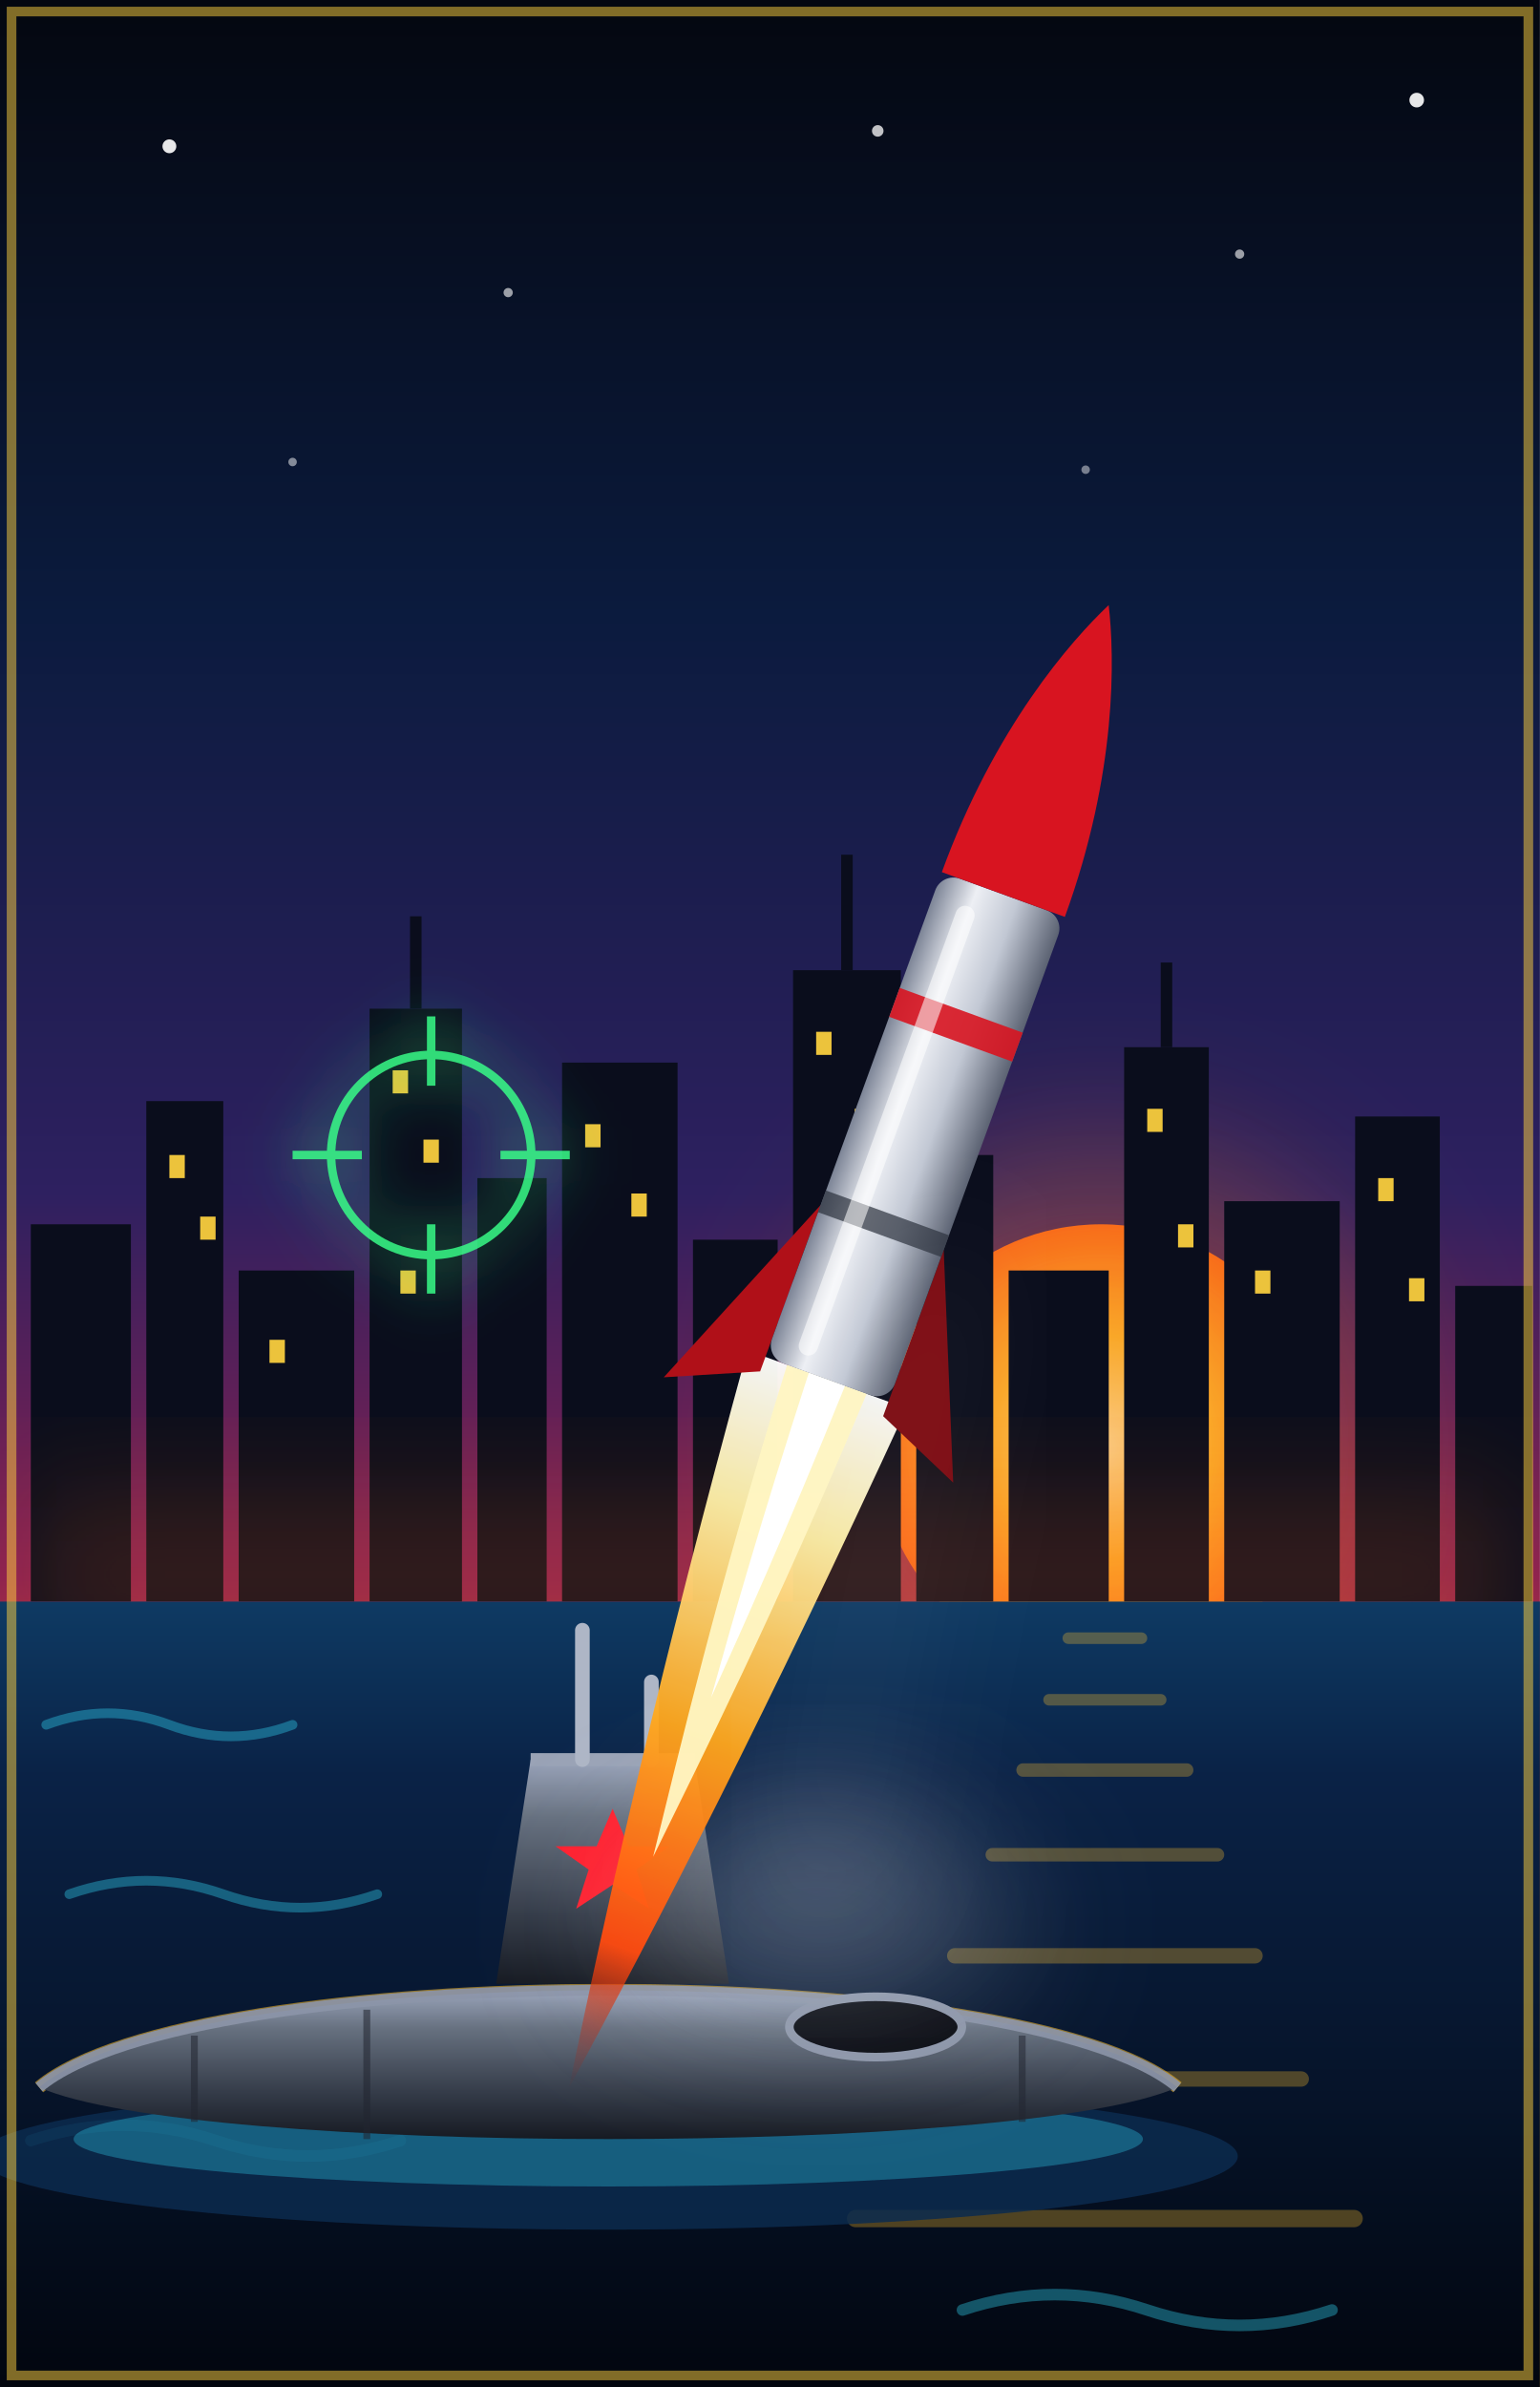
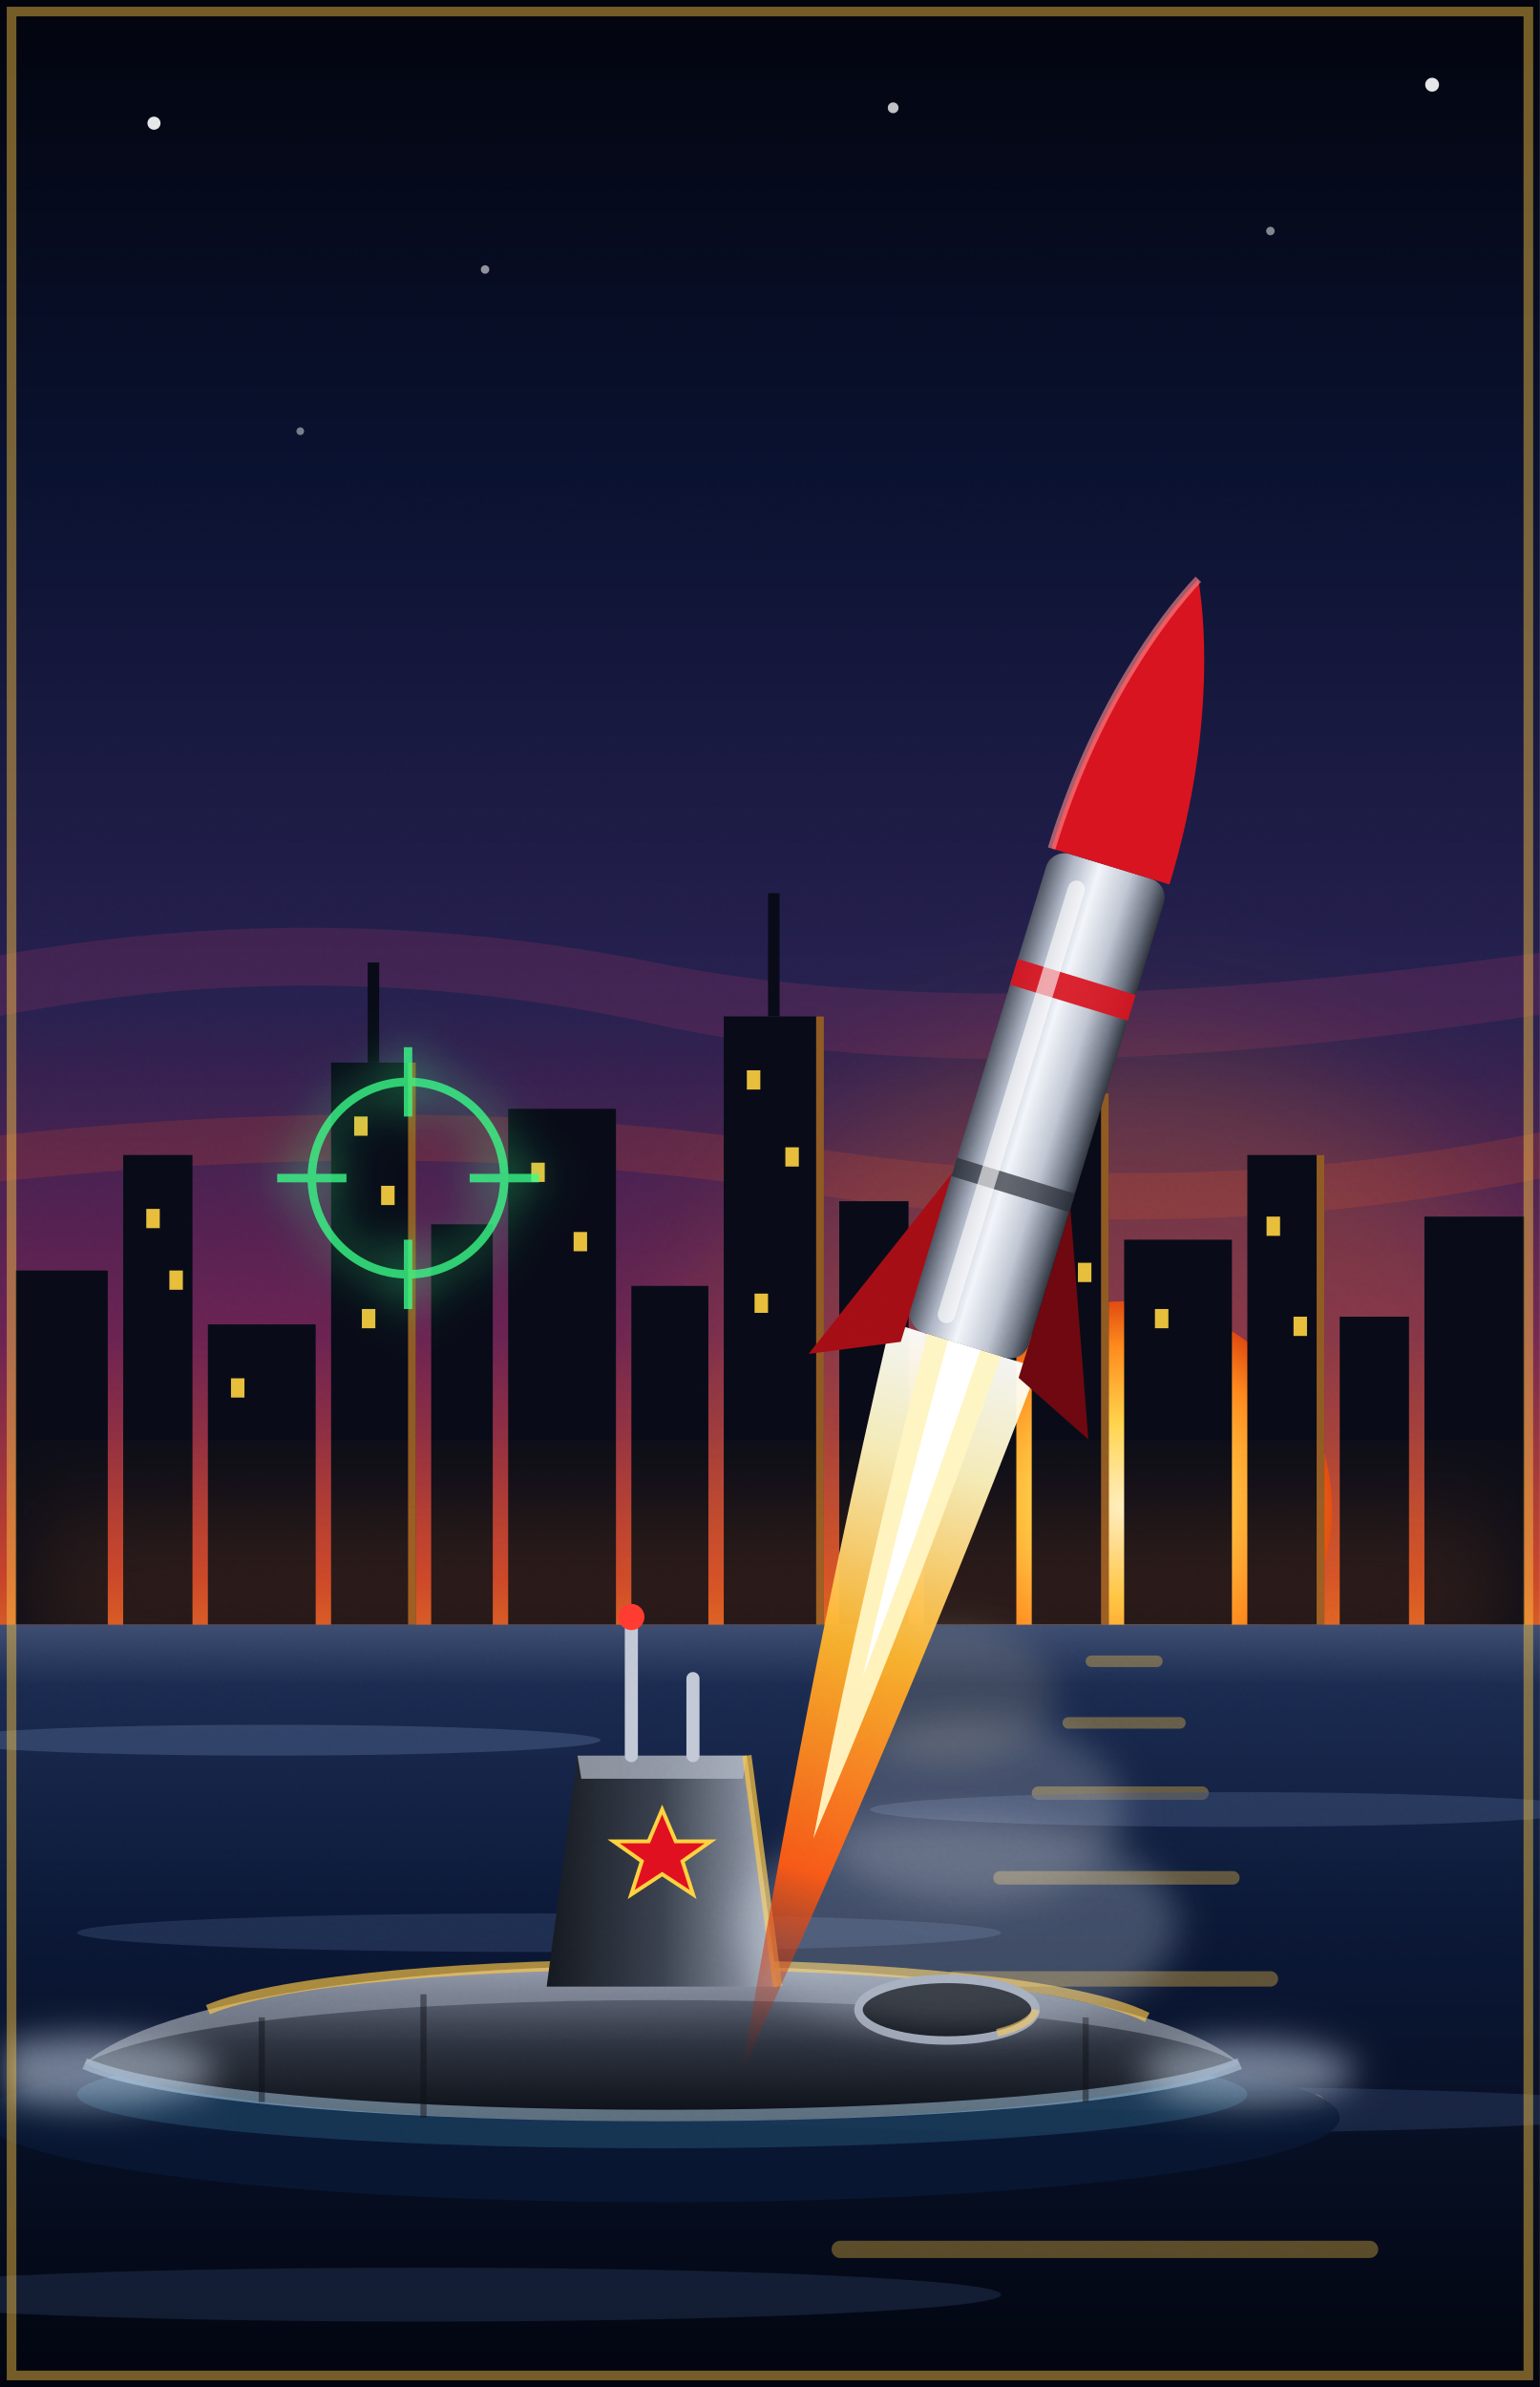
- <svg xmlns="http://www.w3.org/2000/svg" viewBox="0 0 400 620" width="400" height="620" role="img" aria-label="Arcade side art: a submarine surfacing and launching a missile, a city skyline burning on the horizon">
+ <svg xmlns="http://www.w3.org/2000/svg" viewBox="0 0 400 620" width="400" height="620" role="img" aria-label="Cabinet art: a submarine surfaced at dusk launching a missile, a city skyline on the horizon">
  <defs>
-     <linearGradient id="msky" x1="0" y1="0" x2="0" y2="1">
-       <stop offset="0" stop-color="#04070F" />
-       <stop offset=".26" stop-color="#0B1B3E" />
-       <stop offset=".50" stop-color="#2E2060" />
-       <stop offset=".66" stop-color="#8A2050" />
-       <stop offset=".76" stop-color="#E8541A" />
-       <stop offset=".82" stop-color="#FFC02B" />
-     </linearGradient>
-     <linearGradient id="sea" x1="0" y1="0" x2="0" y2="1">
-       <stop offset="0" stop-color="#0E3A63" />
-       <stop offset=".22" stop-color="#0A2246" />
-       <stop offset="1" stop-color="#02060F" />
-     </linearGradient>
-     <radialGradient id="sun" cx=".5" cy=".5" r=".5">
-       <stop offset="0" stop-color="#FFF3B0" />
-       <stop offset=".5" stop-color="#FFC02B" />
-       <stop offset="1" stop-color="#FF6A16" />
+     <linearGradient id="dusk" x1="0" y1="0" x2="0" y2="1">
+       <stop offset="0" stop-color="#02040D" />
+       <stop offset=".2" stop-color="#0A1230" />
+       <stop offset=".42" stop-color="#27214F" />
+       <stop offset=".56" stop-color="#6B2352" />
+       <stop offset=".66" stop-color="#C4402A" />
+       <stop offset=".72" stop-color="#F08A1E" />
+       <stop offset=".76" stop-color="#FFC745" />
+     </linearGradient>
+     <linearGradient id="water" x1="0" y1="0" x2="0" y2="1">
+       <stop offset="0" stop-color="#3E4E72" />
+       <stop offset=".08" stop-color="#1B2B50" />
+       <stop offset=".4" stop-color="#0B1836" />
+       <stop offset="1" stop-color="#02050F" />
+     </linearGradient>
+     <radialGradient id="sundisc" cx=".5" cy=".5" r=".5">
+       <stop offset="0" stop-color="#FFF8CF" />
+       <stop offset=".42" stop-color="#FFD24A" />
+       <stop offset=".78" stop-color="#FF8A1E" />
+       <stop offset="1" stop-color="#E04A10" />
    </radialGradient>
-     <linearGradient id="mhull" x1="0" y1="0" x2="0" y2="1">
-       <stop offset="0" stop-color="#9AA4BA" />
-       <stop offset=".26" stop-color="#66707F" />
-       <stop offset=".7" stop-color="#333A47" />
-       <stop offset="1" stop-color="#161A22" />
-     </linearGradient>
-     <linearGradient id="mbody" x1="0" y1="0" x2="1" y2="0">
-       <stop offset="0" stop-color="#7C8496" />
-       <stop offset=".3" stop-color="#EDEFF4" />
-       <stop offset=".62" stop-color="#C2C8D4" />
-       <stop offset="1" stop-color="#5B6272" />
-     </linearGradient>
-     <linearGradient id="mflame" x1="0" y1="0" x2="0" y2="1">
+     <linearGradient id="subHull" x1="0" y1="0" x2="0" y2="1">
+       <stop offset="0" stop-color="#8C93A4" />
+       <stop offset=".18" stop-color="#5C6373" />
+       <stop offset=".5" stop-color="#2E3440" />
+       <stop offset=".82" stop-color="#171B24" />
+       <stop offset="1" stop-color="#0A0D13" />
+     </linearGradient>
+     <linearGradient id="sailGrad" x1="0" y1="0" x2="1" y2="0">
+       <stop offset="0" stop-color="#151920" />
+       <stop offset=".5" stop-color="#3B424F" />
+       <stop offset=".82" stop-color="#79808F" />
+       <stop offset="1" stop-color="#A8AEBC" />
+     </linearGradient>
+     <linearGradient id="msBody" x1="0" y1="0" x2="1" y2="0">
+       <stop offset="0" stop-color="#4E5462" />
+       <stop offset=".2" stop-color="#AEB5C4" />
+       <stop offset=".42" stop-color="#F2F5FA" />
+       <stop offset=".68" stop-color="#C0C6D2" />
+       <stop offset=".88" stop-color="#6E7584" />
+       <stop offset="1" stop-color="#31363F" />
+     </linearGradient>
+     <linearGradient id="msFlame" x1="0" y1="0" x2="0" y2="1">
      <stop offset="0" stop-color="#FFFFFF" />
-       <stop offset=".2" stop-color="#FFF0A8" />
-       <stop offset=".5" stop-color="#FFA71C" />
-       <stop offset=".8" stop-color="#FF4A10" />
-       <stop offset="1" stop-color="#9E1006" stop-opacity="0" />
-     </linearGradient>
-     <filter id="mglow" x="-60%" y="-60%" width="220%" height="220%">
-       <feGaussianBlur stdDeviation="8" result="b" />
+       <stop offset=".16" stop-color="#FFF6C0" />
+       <stop offset=".42" stop-color="#FFB42A" />
+       <stop offset=".72" stop-color="#FF5A14" />
+       <stop offset="1" stop-color="#8E1206" stop-opacity="0" />
+     </linearGradient>
+     <filter id="mg" x="-70%" y="-70%" width="240%" height="240%">
+       <feGaussianBlur stdDeviation="6" result="b" />
      <feMerge>
        <feMergeNode in="b" />
        <feMergeNode in="SourceGraphic" />
      </feMerge>
    </filter>
-     <filter id="msoft" x="-70%" y="-70%" width="240%" height="240%">
+     <filter id="ms" x="-80%" y="-80%" width="260%" height="260%">
      <feGaussianBlur stdDeviation="18" />
    </filter>
+     <filter id="spray" x="-60%" y="-60%" width="220%" height="220%">
+       <feTurbulence type="fractalNoise" baseFrequency="1.1" numOctaves="3" seed="11" result="n" />
+       <feDisplacementMap in="SourceGraphic" in2="n" scale="18" xChannelSelector="R" yChannelSelector="G" />
+       <feGaussianBlur stdDeviation="4" />
+     </filter>
+     <filter id="grain2" x="0" y="0" width="100%" height="100%">
+       <feTurbulence type="fractalNoise" baseFrequency=".85" numOctaves="4" seed="5" />
+       <feColorMatrix type="saturate" values="0" />
+     </filter>
  </defs>
-   <rect width="400" height="620" fill="url(#msky)" />
+   <rect width="400" height="620" fill="url(#dusk)" />
  <g fill="#FFFFFF">
-     <circle cx="44" cy="38" r="1.8" opacity=".9" />
-     <circle cx="132" cy="76" r="1.2" opacity=".6" />
-     <circle cx="228" cy="34" r="1.5" opacity=".75" />
-     <circle cx="322" cy="66" r="1.2" opacity=".6" />
-     <circle cx="368" cy="26" r="1.9" opacity=".9" />
-     <circle cx="76" cy="120" r="1.1" opacity=".5" />
-     <circle cx="282" cy="122" r="1.1" opacity=".45" />
-   </g>
-   <circle cx="286" cy="376" r="58" fill="url(#sun)" opacity=".95" />
-   <circle cx="286" cy="376" r="80" fill="#FF7A1A" opacity=".28" filter="url(#msoft)" />
+     <circle cx="40" cy="32" r="1.7" opacity=".9" />
+     <circle cx="126" cy="70" r="1.1" opacity=".55" />
+     <circle cx="232" cy="28" r="1.4" opacity=".75" />
+     <circle cx="330" cy="60" r="1.1" opacity=".5" />
+     <circle cx="372" cy="22" r="1.8" opacity=".9" />
+     <circle cx="78" cy="112" r="1" opacity=".45" />
+   </g>
+   <g opacity=".5">
+     <path d="M-10 250 q90 -18 180 0 q90 18 240 -4 l0 16 q-150 24 -240 4 q-90 -20 -180 0Z" fill="#8A2E5E" opacity=".55" />
+     <path d="M-10 296 q120 -14 220 2 q100 16 200 -6 l0 12 q-100 22 -200 6 q-100 -16 -220 -2Z" fill="#C4402A" opacity=".45" />
+   </g>
+   <circle cx="292" cy="392" r="120" fill="#FF8A1E" opacity=".20" filter="url(#ms)" />
+   <circle cx="292" cy="392" r="54" fill="url(#sundisc)" />
  <g>
-     <g fill="#0A0D1C">
-       <rect x="8" y="318" width="26" height="98" />
-       <rect x="38" y="286" width="20" height="130" />
-       <rect x="62" y="330" width="30" height="86" />
-       <rect x="96" y="262" width="24" height="154" />
-       <rect x="124" y="306" width="18" height="110" />
-       <rect x="146" y="276" width="30" height="140" />
-       <rect x="180" y="322" width="22" height="94" />
-       <rect x="206" y="252" width="28" height="164" />
-       <rect x="238" y="300" width="20" height="116" />
-       <rect x="262" y="330" width="26" height="86" />
-       <rect x="292" y="272" width="22" height="144" />
-       <rect x="318" y="312" width="30" height="104" />
-       <rect x="352" y="290" width="22" height="126" />
-       <rect x="378" y="334" width="20" height="82" />
-     </g>
-     <g stroke="#0A0D1C" stroke-width="3">
-       <path d="M108 262 L108 238" />
-       <path d="M220 252 L220 222" />
-       <path d="M303 272 L303 250" />
-     </g>
-     <g fill="#FFD23F" opacity=".92">
-       <rect x="44" y="300" width="4" height="6" />
-       <rect x="52" y="316" width="4" height="6" />
-       <rect x="102" y="278" width="4" height="6" />
-       <rect x="110" y="296" width="4" height="6" />
-       <rect x="104" y="330" width="4" height="6" />
-       <rect x="152" y="292" width="4" height="6" />
-       <rect x="164" y="310" width="4" height="6" />
-       <rect x="212" y="268" width="4" height="6" />
-       <rect x="222" y="288" width="4" height="6" />
-       <rect x="214" y="326" width="4" height="6" />
-       <rect x="298" y="288" width="4" height="6" />
-       <rect x="306" y="318" width="4" height="6" />
-       <rect x="358" y="306" width="4" height="6" />
-       <rect x="366" y="332" width="4" height="6" />
-       <rect x="70" y="348" width="4" height="6" />
-       <rect x="326" y="330" width="4" height="6" />
-     </g>
-   </g>
-   <rect x="0" y="392" width="400" height="34" fill="#FF6A16" opacity=".22" filter="url(#msoft)" />
-   <rect x="0" y="416" width="400" height="204" fill="url(#sea)" />
-   <g fill="#FFC02B" opacity=".30">
-     <rect x="276" y="424" width="22" height="3" rx="1.5" />
-     <rect x="271" y="440" width="32" height="3" rx="1.5" />
-     <rect x="264" y="458" width="46" height="3.5" rx="1.75" />
-     <rect x="256" y="480" width="62" height="3.5" rx="1.75" />
-     <rect x="246" y="506" width="82" height="4" rx="2" />
-     <rect x="234" y="538" width="106" height="4" rx="2" />
-     <rect x="220" y="574" width="134" height="4.5" rx="2.25" />
-   </g>
-   <g stroke="#33E0FF" opacity=".35" stroke-linecap="round">
-     <path d="M12 448 q16 -6 32 0 t32 0" stroke-width="2.5" fill="none" />
-     <path d="M18 492 q20 -7 40 0 t40 0" stroke-width="2.5" fill="none" />
-     <path d="M8 556  q24 -8 48 0 t48 0" stroke-width="3" fill="none" />
-     <path d="M250 600 q24 -8 48 0 t48 0" stroke-width="3" fill="none" />
-   </g>
-   <g transform="translate(158 522) scale(1.12)">
-     <ellipse cx="0" cy="34" rx="146" ry="17" fill="#0B2A4E" opacity=".85" />
-     <ellipse cx="0" cy="30" rx="124" ry="11" fill="#33E0FF" opacity=".30" />
-     <path d="M-132 18 C-96 -12 96 -12 132 18" fill="none" stroke="#FFC02B" stroke-width="3" opacity=".55" />
-     <path d="M-132 18 C-96 -12 96 -12 132 18 C96 34 -96 34 -132 18Z" fill="url(#mhull)" />
-     <path d="M-132 18 C-96 -12 96 -12 132 18" fill="none" stroke="#8C95A8" stroke-width="2.5" opacity=".9" />
-     <path d="M-26 -6 L-18 -58 L20 -58 L28 -6Z" fill="url(#mhull)" />
-     <path d="M-18 -58 L20 -58" stroke="#9AA3B6" stroke-width="3" />
-     <g stroke="#AEB6C6" stroke-width="3.4" stroke-linecap="round">
-       <path d="M-6 -58 L-6 -88" />
-       <path d="M10 -58 L10 -76" />
-     </g>
-     <g transform="translate(1 -34) scale(.42)">
-       <path d="M0 -30 L8.8 -9.3 31.5 -9.3 13.2 3.6 20.1 25.2 0 12 -20.1 25.2 -13.2 3.6 -31.5 -9.3 -8.8 -9.3Z" fill="#FF1F2E" />
-     </g>
-     <ellipse cx="62" cy="4" rx="20" ry="7" fill="#05070E" />
-     <ellipse cx="62" cy="4" rx="20" ry="7" fill="none" stroke="#8C95A8" stroke-width="2" />
-     <g stroke="#20252F" opacity=".55" stroke-width="1.6">
-       <path d="M-96 6 L-96 26" />
-       <path d="M-56 0 L-56 30" />
-       <path d="M96 6 L96 26" />
-     </g>
-   </g>
-   <g opacity=".8">
-     <ellipse cx="212" cy="500" rx="54" ry="26" fill="#C9D2E0" opacity=".28" filter="url(#msoft)" />
-     <ellipse cx="212" cy="486" rx="34" ry="18" fill="#FFFFFF" opacity=".22" filter="url(#msoft)" />
-   </g>
-   <g transform="translate(236 300) rotate(20)">
-     <g transform="translate(0 62)">
-       <path d="M-22 0 C-15 86 -7 148 0 196 C7 148 15 86 22 0Z" fill="url(#mflame)" opacity=".95" />
-       <path d="M-11 0 C-8 62 -3 104 0 132 C3 104 8 62 11 0Z" fill="#FFF6C2" opacity=".95" />
-       <path d="M-5 0 C-3.5 42 -1.5 68 0 88 C1.5 68 3.5 42 5 0Z" fill="#FFFFFF" />
-     </g>
-     <path d="M-17 20 L-40 76 L-17 66Z" fill="#B01018" />
-     <path d="M17 20 L40 76 L17 66Z" fill="#7C0A11" />
-     <rect x="-17" y="-72" width="34" height="134" rx="5" fill="url(#mbody)" />
-     <path d="M-17 -72 C-17 -112 -6 -140 0 -152 C6 -140 17 -112 17 -72Z" fill="#D81420" />
-     <rect x="-17" y="-40" width="34" height="8" fill="#D81420" opacity=".9" />
-     <rect x="-17" y="16" width="34" height="6" fill="#2B313C" opacity=".7" />
-     <rect x="-10" y="-66" width="5" height="124" rx="2.5" fill="#FFFFFF" opacity=".55" />
-   </g>
-   <path d="M214 492 C222 430 232 380 248 330" fill="none" stroke="#FFFFFF" stroke-width="9" opacity=".16" stroke-linecap="round" filter="url(#msoft)" />
-   <g stroke="#39FF88" stroke-width="2.2" fill="none" opacity=".85" filter="url(#mglow)">
-     <circle cx="112" cy="300" r="26" />
-     <path d="M112 264 L112 282 M112 318 L112 336 M76 300 L94 300 M130 300 L148 300" />
-   </g>
-   <rect x="3" y="3" width="394" height="614" fill="none" stroke="#FFD23F" stroke-width="2.5" opacity=".5" />
+     <g fill="#090C18">
+       <rect x="4" y="330" width="24" height="92" />
+       <rect x="32" y="300" width="18" height="122" />
+       <rect x="54" y="344" width="28" height="78" />
+       <rect x="86" y="276" width="22" height="146" />
+       <rect x="112" y="318" width="16" height="104" />
+       <rect x="132" y="288" width="28" height="134" />
+       <rect x="164" y="334" width="20" height="88" />
+       <rect x="188" y="264" width="26" height="158" />
+       <rect x="218" y="312" width="18" height="110" />
+       <rect x="240" y="340" width="24" height="82" />
+       <rect x="268" y="284" width="20" height="138" />
+       <rect x="292" y="322" width="28" height="100" />
+       <rect x="324" y="300" width="20" height="122" />
+       <rect x="348" y="342" width="18" height="80" />
+       <rect x="370" y="316" width="26" height="106" />
+     </g>
+     <g stroke="#090C18" stroke-width="3">
+       <path d="M97 276 L97 250" />
+       <path d="M201 264 L201 232" />
+       <path d="M278 284 L278 262" />
+     </g>
+     <g fill="#FF9A2E" opacity=".55">
+       <rect x="106" y="276" width="2" height="146" />
+       <rect x="212" y="264" width="2" height="158" />
+       <rect x="286" y="284" width="2" height="138" />
+       <rect x="342" y="300" width="2" height="122" />
+     </g>
+     <g fill="#FFD23F" opacity=".9">
+       <rect x="38" y="314" width="3.5" height="5" />
+       <rect x="44" y="330" width="3.5" height="5" />
+       <rect x="92" y="290" width="3.5" height="5" />
+       <rect x="99" y="308" width="3.5" height="5" />
+       <rect x="94" y="340" width="3.5" height="5" />
+       <rect x="138" y="302" width="3.5" height="5" />
+       <rect x="149" y="320" width="3.5" height="5" />
+       <rect x="194" y="278" width="3.5" height="5" />
+       <rect x="204" y="298" width="3.5" height="5" />
+       <rect x="196" y="336" width="3.5" height="5" />
+       <rect x="273" y="298" width="3.5" height="5" />
+       <rect x="280" y="328" width="3.5" height="5" />
+       <rect x="329" y="316" width="3.5" height="5" />
+       <rect x="336" y="342" width="3.5" height="5" />
+       <rect x="60" y="358" width="3.5" height="5" />
+       <rect x="300" y="340" width="3.5" height="5" />
+     </g>
+   </g>
+   <rect x="0" y="398" width="400" height="30" fill="#FF7A1A" opacity=".22" filter="url(#ms)" />
+   <rect x="0" y="422" width="400" height="198" fill="url(#water)" />
+   <g fill="#FFC745" opacity=".34">
+     <rect x="282" y="430" width="20" height="3" rx="1.5" />
+     <rect x="276" y="446" width="32" height="3" rx="1.5" />
+     <rect x="268" y="464" width="46" height="3.5" rx="1.75" />
+     <rect x="258" y="486" width="64" height="3.5" rx="1.75" />
+     <rect x="246" y="512" width="86" height="4" rx="2" />
+     <rect x="232" y="544" width="112" height="4" rx="2" />
+     <rect x="216" y="582" width="142" height="4.5" rx="2.25" />
+   </g>
+   <g opacity=".5">
+     <ellipse cx="70" cy="452" rx="86" ry="4" fill="#4A5D86" />
+     <ellipse cx="320" cy="470" rx="94" ry="4.5" fill="#3E5077" />
+     <ellipse cx="140" cy="502" rx="120" ry="5" fill="#33456B" />
+     <ellipse cx="300" cy="548" rx="130" ry="6" fill="#2A3A5D" />
+     <ellipse cx="110" cy="596" rx="150" ry="7" fill="#22314F" />
+   </g>
+   <g transform="translate(172 520)">
+     <ellipse cx="0" cy="30" rx="176" ry="22" fill="#081733" opacity=".9" />
+     <ellipse cx="0" cy="24" rx="152" ry="14" fill="#5FD0FF" opacity=".16" />
+     <path d="M-150 16 C-112 -18 112 -18 150 16 C108 36 -108 36 -150 16Z" fill="url(#subHull)" />
+     <path d="M-150 16 C-108 34 108 34 150 16" fill="none" stroke="#BFE4FF" stroke-width="3" opacity=".45" />
+     <path d="M-150 16 C-112 -18 112 -18 150 16 C112 -6 -112 -6 -150 16Z" fill="#9BA3B4" opacity=".5" />
+     <path d="M-118 2 C-80 -14 90 -14 126 4" fill="none" stroke="#FFC745" stroke-width="2.6" opacity=".65" />
+     <path d="M-30 -4 L-22 -64 L22 -64 L30 -4Z" fill="url(#sailGrad)" />
+     <path d="M-22 -64 L22 -64 L21 -58 L-21 -58Z" fill="#B7BDCA" opacity=".7" />
+     <path d="M22 -64 L30 -4" stroke="#FFC745" stroke-width="2.4" opacity=".7" fill="none" />
+     <g stroke="#C2C8D6" stroke-width="3.4" stroke-linecap="round">
+       <path d="M-8 -64 L-8 -98" />
+       <path d="M8 -64 L8 -84" />
+     </g>
+     <circle cx="-8" cy="-100" r="3.4" fill="#FF3B30" />
+     <g transform="translate(0 -38) scale(.4)">
+       <path d="M0 -30 L8.8 -9.3 31.5 -9.3 13.2 3.6 20.1 25.2 0 12 -20.1 25.2 -13.2 3.6 -31.5 -9.3 -8.8 -9.3Z" fill="#E01020" stroke="#FFD23F" stroke-width="2.5" />
+     </g>
+     <ellipse cx="74" cy="2" rx="23" ry="8" fill="#04070E" />
+     <ellipse cx="74" cy="2" rx="23" ry="8" fill="none" stroke="#98A0B0" stroke-width="2.2" />
+     <path d="M97 2 a23 8 0 0 1 -10 6" fill="none" stroke="#FFC745" stroke-width="2" opacity=".6" />
+     <g stroke="#0D1017" opacity=".45" stroke-width="1.6">
+       <path d="M-104 4 L-104 26" />
+       <path d="M-62 -2 L-62 30" />
+       <path d="M110 4 L110 26" />
+     </g>
+     <g filter="url(#spray)" opacity=".5">
+       <ellipse cx="-150" cy="18" rx="34" ry="9" fill="#DCEBFF" />
+       <ellipse cx="152" cy="18" rx="28" ry="8" fill="#DCEBFF" />
+     </g>
+   </g>
+   <g filter="url(#spray)" opacity=".75">
+     <ellipse cx="248" cy="500" rx="58" ry="28" fill="#D8E2F0" opacity=".35" />
+     <ellipse cx="252" cy="470" rx="40" ry="24" fill="#FFFFFF" opacity=".26" />
+     <ellipse cx="246" cy="440" rx="28" ry="18" fill="#FFE9B0" opacity=".2" />
+   </g>
+   <g transform="translate(268 292) rotate(17)">
+     <g transform="translate(0 60)">
+       <path d="M-20 0 C-14 88 -6 150 0 198 C6 150 14 88 20 0Z" fill="url(#msFlame)" opacity=".95" />
+       <path d="M-10 0 C-7 64 -3 106 0 134 C3 106 7 64 10 0Z" fill="#FFF6C2" opacity=".95" />
+       <path d="M-4.4 0 C-3 44 -1.4 70 0 90 C1.4 70 3 44 4.4 0Z" fill="#FFFFFF" />
+     </g>
+     <path d="M-16 18 L-38 74 L-16 64Z" fill="#A50E16" />
+     <path d="M16 18 L38 74 L16 64Z" fill="#6E0810" />
+     <rect x="-16" y="-70" width="32" height="130" rx="5" fill="url(#msBody)" />
+     <path d="M-16 -70 C-16 -108 -6 -136 0 -148 C6 -136 16 -108 16 -70Z" fill="#D81420" />
+     <path d="M-16 -70 C-16 -108 -6 -136 0 -148" fill="none" stroke="#FF8A8A" stroke-width="2" opacity=".6" />
+     <rect x="-16" y="-40" width="32" height="7" fill="#D81420" opacity=".92" />
+     <rect x="-16" y="14" width="32" height="5" fill="#262B34" opacity=".7" />
+     <rect x="-9" y="-64" width="4.5" height="120" rx="2.25" fill="#FFFFFF" opacity=".6" />
+   </g>
+   <g stroke="#39FF88" stroke-width="2.2" fill="none" opacity=".8" filter="url(#mg)">
+     <circle cx="106" cy="306" r="25" />
+     <path d="M106 272 L106 290 M106 322 L106 340 M72 306 L90 306 M122 306 L140 306" />
+   </g>
+   <rect width="400" height="620" filter="url(#grain2)" opacity=".05" style="mix-blend-mode:overlay" />
+   <rect x="3" y="3" width="394" height="614" fill="none" stroke="#FFC745" stroke-width="2.5" opacity=".45" />
</svg>
